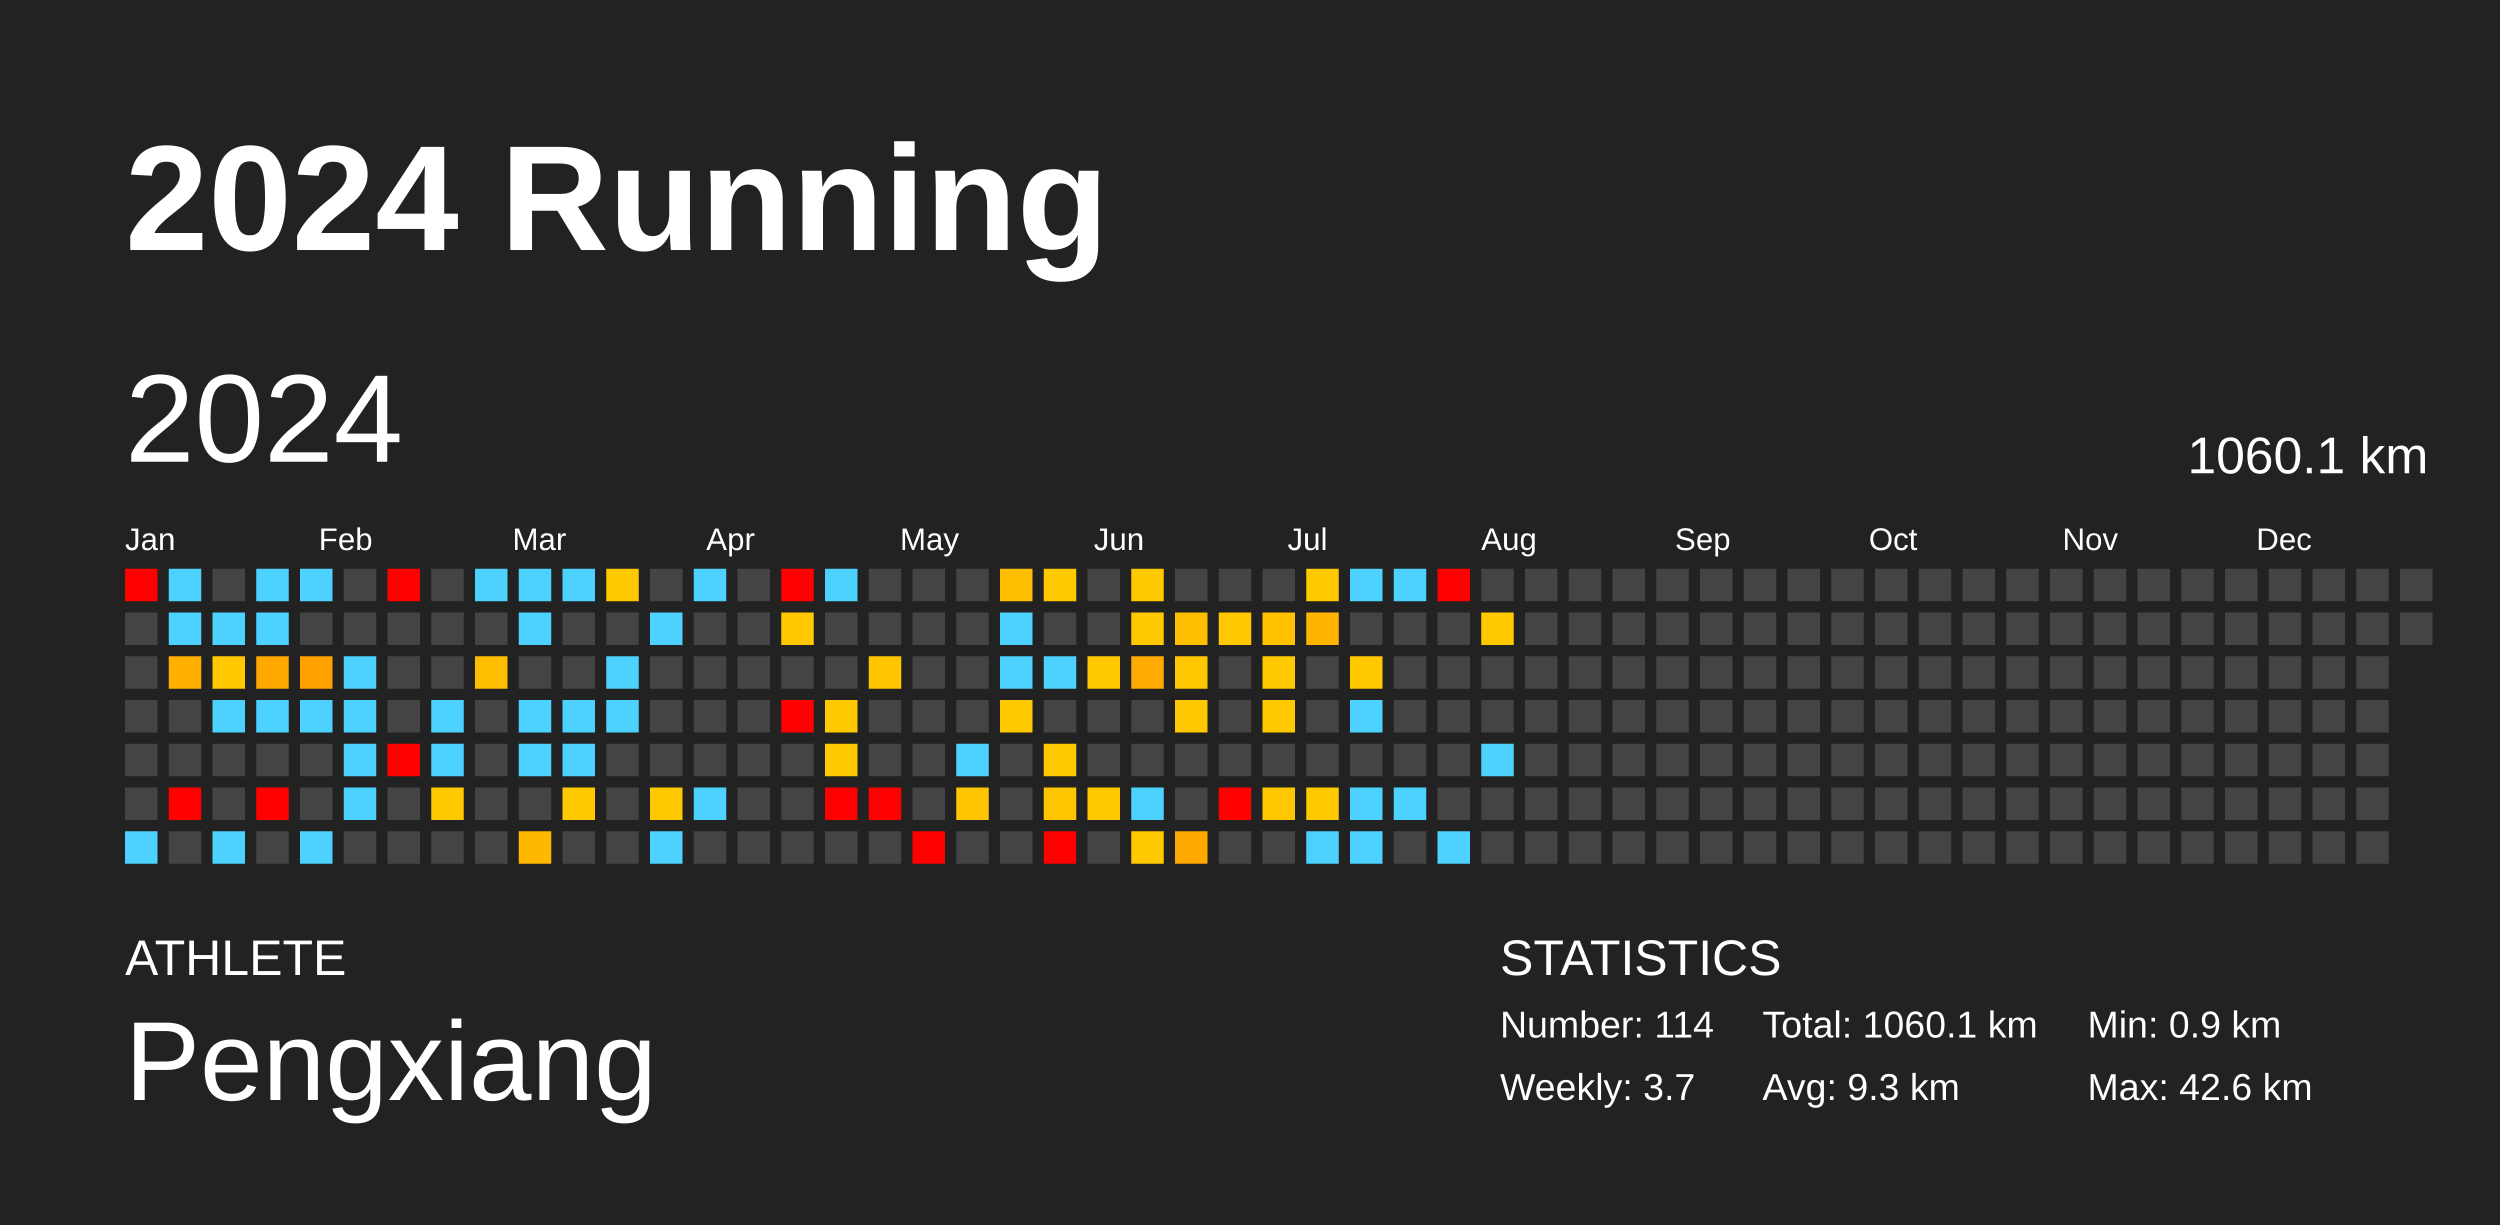
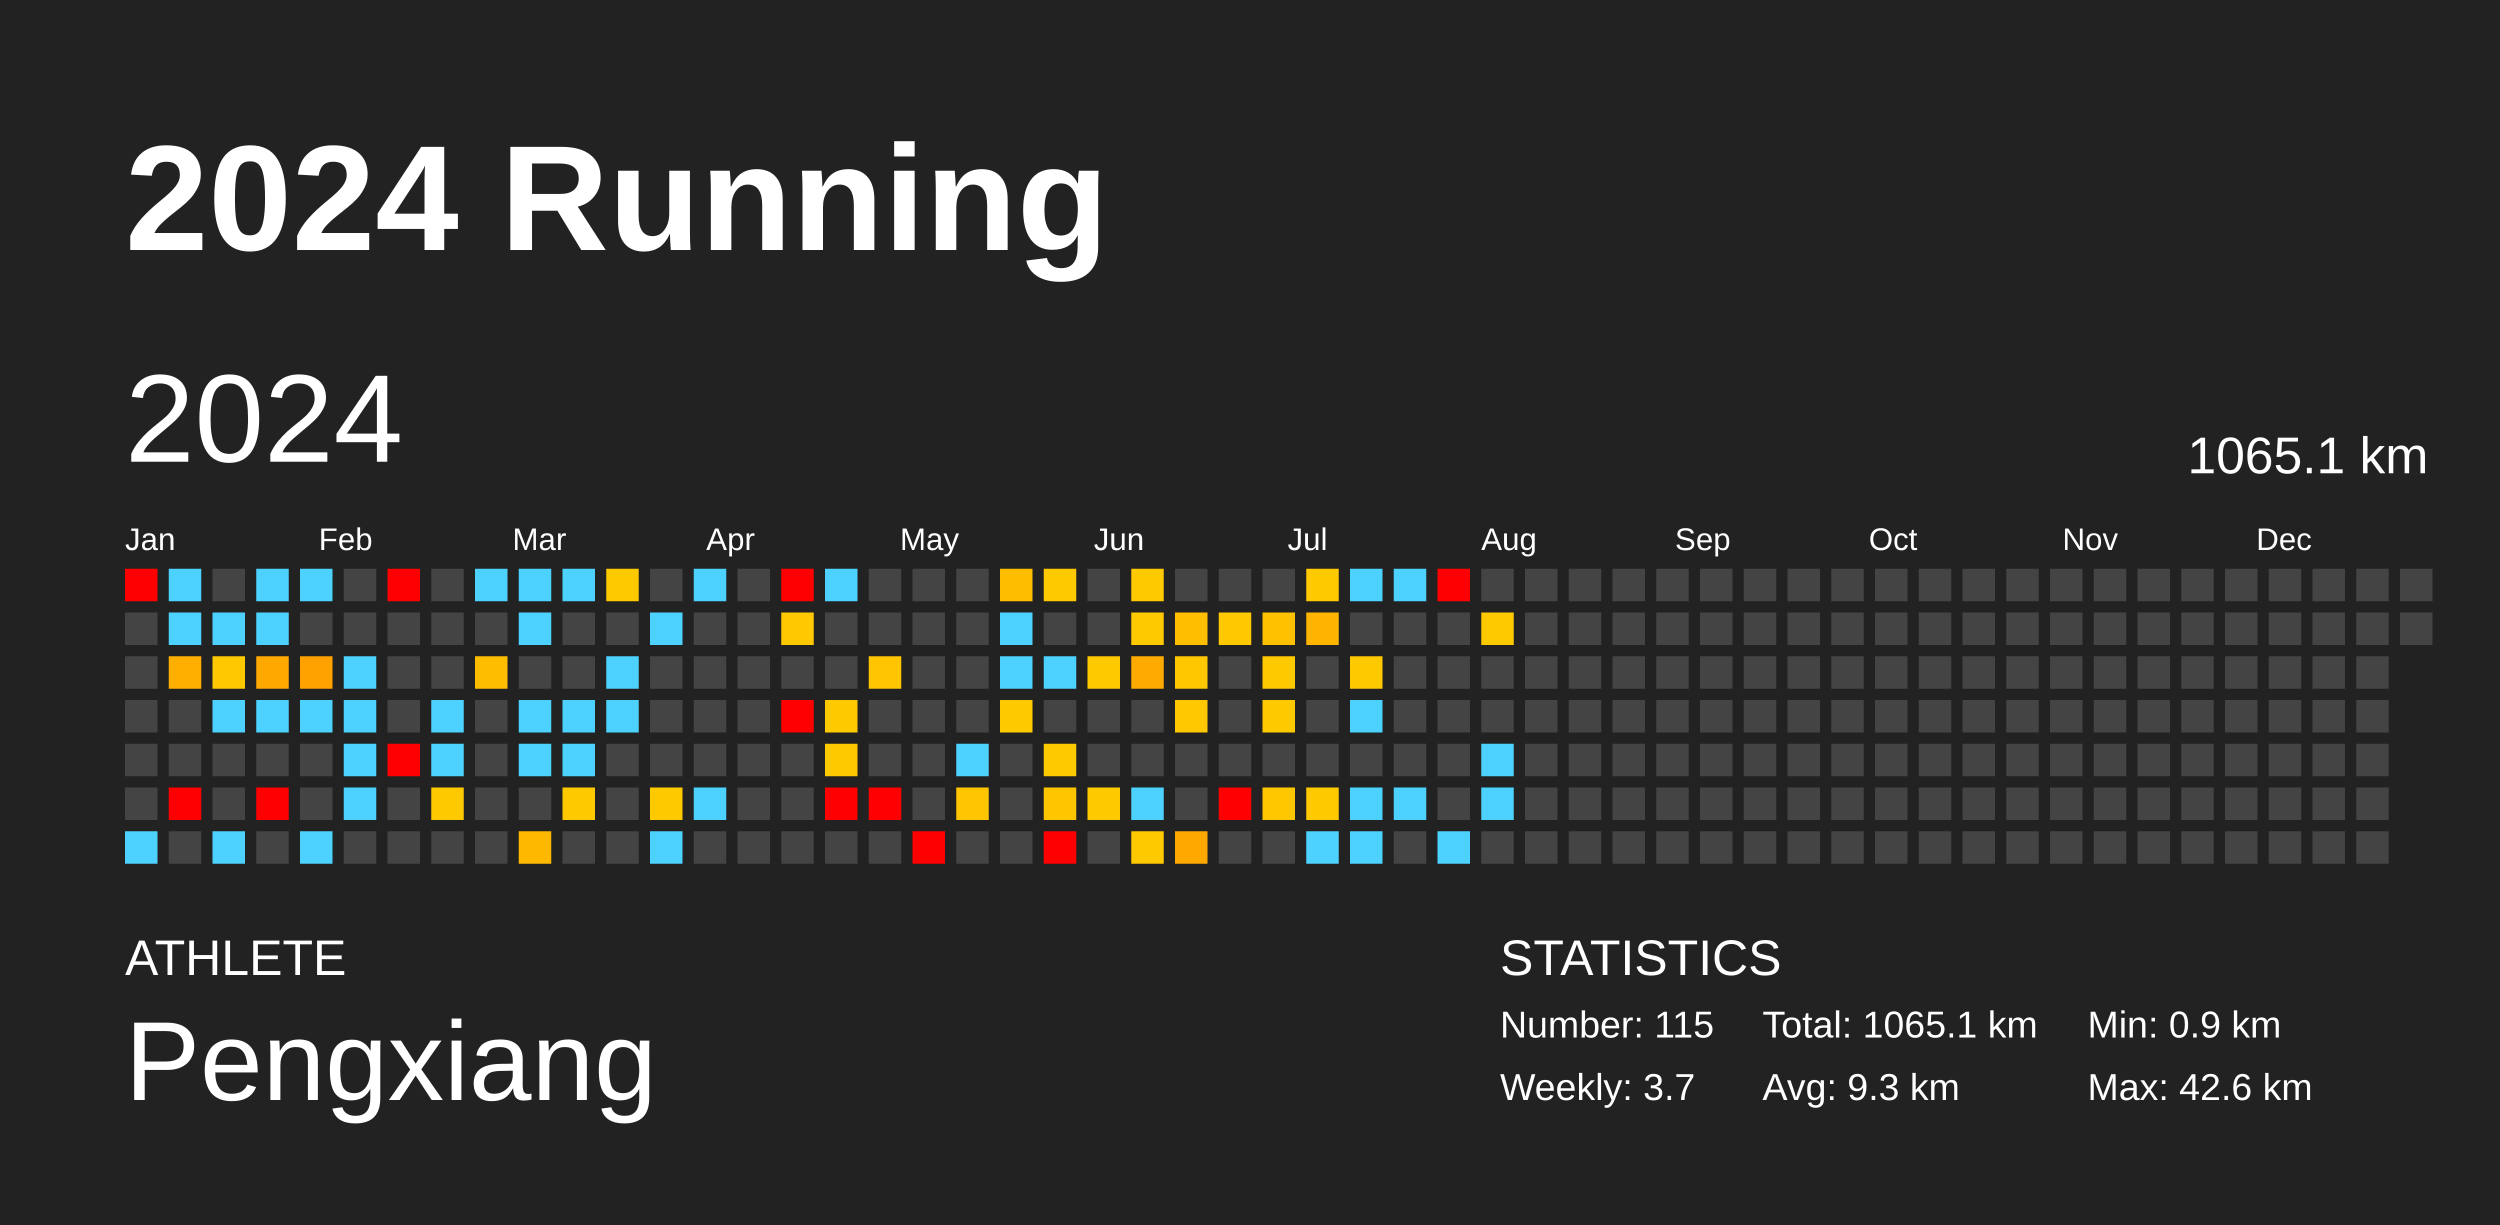
<svg xmlns="http://www.w3.org/2000/svg" baseProfile="full" height="98mm" version="1.1" viewBox="0,0,200,98" width="200mm">
  <defs />
  <rect fill="#222222" height="98" width="200" x="0" y="0" />
  <text fill="#FFFFFF" style="font-size:12px; font-family:Arial; font-weight:bold;" x="10" y="20">2024 Running</text>
  <text fill="#FFFFFF" style="font-size:4px; font-family:Arial" x="10" y="78">ATHLETE</text>
  <text fill="#FFFFFF" style="font-size:9px; font-family:Arial" x="10" y="88">Pengxiang</text>
  <text fill="#FFFFFF" style="font-size:4px; font-family:Arial" x="120" y="78">STATISTICS</text>
-   <text fill="#FFFFFF" style="font-size:3px; font-family:Arial" x="120" y="83">Number: 114</text>
+   <text fill="#FFFFFF" style="font-size:3px; font-family:Arial" x="120" y="83">Number: 115</text>
  <text fill="#FFFFFF" style="font-size:3px; font-family:Arial" x="120" y="88">Weekly: 3.7</text>
-   <text fill="#FFFFFF" style="font-size:3px; font-family:Arial" x="141" y="83">Total: 1060.1 km</text>
+   <text fill="#FFFFFF" style="font-size:3px; font-family:Arial" x="141" y="83">Total: 1065.1 km</text>
  <text fill="#FFFFFF" style="font-size:3px; font-family:Arial" x="141" y="88">Avg: 9.3 km</text>
  <text fill="#FFFFFF" style="font-size:3px; font-family:Arial" x="167" y="83">Min: 0.9 km</text>
  <text fill="#FFFFFF" style="font-size:3px; font-family:Arial" x="167" y="88">Max: 42.6 km</text>
  <text dominant-baseline="hanging" fill="#FFFFFF" style="font-size:10.0px; font-family:Arial;" x="10" y="30">2024</text>
-   <text dominant-baseline="hanging" fill="#FFFFFF" style="font-size:4.125px; font-family:Arial;" x="175" y="35">1060.1 km</text>
+   <text dominant-baseline="hanging" fill="#FFFFFF" style="font-size:4.125px; font-family:Arial;" x="175" y="35">1065.1 km</text>
  <text fill="#FFFFFF" style="font-size:2.5px; font-family:Arial" x="10.0" y="44">Jan</text>
  <text fill="#FFFFFF" style="font-size:2.5px; font-family:Arial" x="25.5" y="44">Feb</text>
  <text fill="#FFFFFF" style="font-size:2.5px; font-family:Arial" x="41.0" y="44">Mar</text>
  <text fill="#FFFFFF" style="font-size:2.5px; font-family:Arial" x="56.5" y="44">Apr</text>
  <text fill="#FFFFFF" style="font-size:2.5px; font-family:Arial" x="72.0" y="44">May</text>
  <text fill="#FFFFFF" style="font-size:2.5px; font-family:Arial" x="87.5" y="44">Jun</text>
  <text fill="#FFFFFF" style="font-size:2.5px; font-family:Arial" x="103.0" y="44">Jul</text>
  <text fill="#FFFFFF" style="font-size:2.5px; font-family:Arial" x="118.5" y="44">Aug</text>
  <text fill="#FFFFFF" style="font-size:2.5px; font-family:Arial" x="134.0" y="44">Sep</text>
  <text fill="#FFFFFF" style="font-size:2.5px; font-family:Arial" x="149.5" y="44">Oct</text>
  <text fill="#FFFFFF" style="font-size:2.5px; font-family:Arial" x="165.0" y="44">Nov</text>
  <text fill="#FFFFFF" style="font-size:2.5px; font-family:Arial" x="180.5" y="44">Dec</text>
  <rect fill="red" height="2.6" width="2.6" x="10.0" y="45.5" />
  <rect fill="#444444" height="2.6" width="2.6" x="10.0" y="49.0" />
  <rect fill="#444444" height="2.6" width="2.6" x="10.0" y="52.5" />
  <rect fill="#444444" height="2.6" width="2.6" x="10.0" y="56.0" />
  <rect fill="#444444" height="2.6" width="2.6" x="10.0" y="59.5" />
  <rect fill="#444444" height="2.6" width="2.6" x="10.0" y="63.0" />
  <rect fill="#4dd2ff" height="2.6" width="2.6" x="10.0" y="66.5" />
  <rect fill="#4dd2ff" height="2.6" width="2.6" x="13.5" y="45.5" />
  <rect fill="#4dd2ff" height="2.6" width="2.6" x="13.5" y="49.0" />
  <rect fill="#ffaf00" height="2.6" width="2.6" x="13.5" y="52.5" />
  <rect fill="#444444" height="2.6" width="2.6" x="13.5" y="56.0" />
  <rect fill="#444444" height="2.6" width="2.6" x="13.5" y="59.5" />
  <rect fill="red" height="2.6" width="2.6" x="13.5" y="63.0" />
  <rect fill="#444444" height="2.6" width="2.6" x="13.5" y="66.5" />
  <rect fill="#444444" height="2.6" width="2.6" x="17.0" y="45.5" />
  <rect fill="#4dd2ff" height="2.6" width="2.6" x="17.0" y="49.0" />
  <rect fill="#ffc800" height="2.6" width="2.6" x="17.0" y="52.5" />
  <rect fill="#4dd2ff" height="2.6" width="2.6" x="17.0" y="56.0" />
  <rect fill="#444444" height="2.6" width="2.6" x="17.0" y="59.5" />
  <rect fill="#444444" height="2.6" width="2.6" x="17.0" y="63.0" />
  <rect fill="#4dd2ff" height="2.6" width="2.6" x="17.0" y="66.5" />
  <rect fill="#4dd2ff" height="2.6" width="2.6" x="20.5" y="45.5" />
  <rect fill="#4dd2ff" height="2.6" width="2.6" x="20.5" y="49.0" />
  <rect fill="#ffa800" height="2.6" width="2.6" x="20.5" y="52.5" />
  <rect fill="#4dd2ff" height="2.6" width="2.6" x="20.5" y="56.0" />
  <rect fill="#444444" height="2.6" width="2.6" x="20.5" y="59.5" />
  <rect fill="red" height="2.6" width="2.6" x="20.5" y="63.0" />
  <rect fill="#444444" height="2.6" width="2.6" x="20.5" y="66.5" />
  <rect fill="#4dd2ff" height="2.6" width="2.6" x="24.0" y="45.5" />
  <rect fill="#444444" height="2.6" width="2.6" x="24.0" y="49.0" />
  <rect fill="#ffa200" height="2.6" width="2.6" x="24.0" y="52.5" />
  <rect fill="#4dd2ff" height="2.6" width="2.6" x="24.0" y="56.0" />
  <rect fill="#444444" height="2.6" width="2.6" x="24.0" y="59.5" />
  <rect fill="#444444" height="2.6" width="2.6" x="24.0" y="63.0" />
  <rect fill="#4dd2ff" height="2.6" width="2.6" x="24.0" y="66.5" />
  <rect fill="#444444" height="2.6" width="2.6" x="27.5" y="45.5" />
  <rect fill="#444444" height="2.6" width="2.6" x="27.5" y="49.0" />
  <rect fill="#4dd2ff" height="2.6" width="2.6" x="27.5" y="52.5" />
  <rect fill="#4dd2ff" height="2.6" width="2.6" x="27.5" y="56.0" />
  <rect fill="#4dd2ff" height="2.6" width="2.6" x="27.5" y="59.5" />
  <rect fill="#4dd2ff" height="2.6" width="2.6" x="27.5" y="63.0" />
  <rect fill="#444444" height="2.6" width="2.6" x="27.5" y="66.5" />
  <rect fill="red" height="2.6" width="2.6" x="31.0" y="45.5" />
  <rect fill="#444444" height="2.6" width="2.6" x="31.0" y="49.0" />
  <rect fill="#444444" height="2.6" width="2.6" x="31.0" y="52.5" />
  <rect fill="#444444" height="2.6" width="2.6" x="31.0" y="56.0" />
  <rect fill="red" height="2.6" width="2.6" x="31.0" y="59.5" />
  <rect fill="#444444" height="2.6" width="2.6" x="31.0" y="63.0" />
  <rect fill="#444444" height="2.6" width="2.6" x="31.0" y="66.5" />
  <rect fill="#444444" height="2.6" width="2.6" x="34.5" y="45.5" />
  <rect fill="#444444" height="2.6" width="2.6" x="34.5" y="49.0" />
  <rect fill="#444444" height="2.6" width="2.6" x="34.5" y="52.5" />
  <rect fill="#4dd2ff" height="2.6" width="2.6" x="34.5" y="56.0" />
  <rect fill="#4dd2ff" height="2.6" width="2.6" x="34.5" y="59.5" />
  <rect fill="#ffc900" height="2.6" width="2.6" x="34.5" y="63.0" />
  <rect fill="#444444" height="2.6" width="2.6" x="34.5" y="66.5" />
  <rect fill="#4dd2ff" height="2.6" width="2.6" x="38.0" y="45.5" />
  <rect fill="#444444" height="2.6" width="2.6" x="38.0" y="49.0" />
  <rect fill="#ffbd00" height="2.6" width="2.6" x="38.0" y="52.5" />
  <rect fill="#444444" height="2.6" width="2.6" x="38.0" y="56.0" />
  <rect fill="#444444" height="2.6" width="2.6" x="38.0" y="59.5" />
  <rect fill="#444444" height="2.6" width="2.6" x="38.0" y="63.0" />
  <rect fill="#444444" height="2.6" width="2.6" x="38.0" y="66.5" />
  <rect fill="#4dd2ff" height="2.6" width="2.6" x="41.5" y="45.5" />
  <rect fill="#4dd2ff" height="2.6" width="2.6" x="41.5" y="49.0" />
  <rect fill="#444444" height="2.6" width="2.6" x="41.5" y="52.5" />
  <rect fill="#4dd2ff" height="2.6" width="2.6" x="41.5" y="56.0" />
  <rect fill="#4dd2ff" height="2.6" width="2.6" x="41.5" y="59.5" />
  <rect fill="#444444" height="2.6" width="2.6" x="41.5" y="63.0" />
  <rect fill="#ffb800" height="2.6" width="2.6" x="41.5" y="66.5" />
  <rect fill="#4dd2ff" height="2.6" width="2.6" x="45.0" y="45.5" />
  <rect fill="#444444" height="2.6" width="2.6" x="45.0" y="49.0" />
  <rect fill="#444444" height="2.6" width="2.6" x="45.0" y="52.5" />
  <rect fill="#4dd2ff" height="2.6" width="2.6" x="45.0" y="56.0" />
  <rect fill="#4dd2ff" height="2.6" width="2.6" x="45.0" y="59.5" />
  <rect fill="#ffc900" height="2.6" width="2.6" x="45.0" y="63.0" />
  <rect fill="#444444" height="2.6" width="2.6" x="45.0" y="66.5" />
  <rect fill="#ffc900" height="2.6" width="2.6" x="48.5" y="45.5" />
  <rect fill="#444444" height="2.6" width="2.6" x="48.5" y="49.0" />
  <rect fill="#4dd2ff" height="2.6" width="2.6" x="48.5" y="52.5" />
  <rect fill="#4dd2ff" height="2.6" width="2.6" x="48.5" y="56.0" />
  <rect fill="#444444" height="2.6" width="2.6" x="48.5" y="59.5" />
  <rect fill="#444444" height="2.6" width="2.6" x="48.5" y="63.0" />
  <rect fill="#444444" height="2.6" width="2.6" x="48.5" y="66.5" />
  <rect fill="#444444" height="2.6" width="2.6" x="52.0" y="45.5" />
  <rect fill="#4dd2ff" height="2.6" width="2.6" x="52.0" y="49.0" />
  <rect fill="#444444" height="2.6" width="2.6" x="52.0" y="52.5" />
  <rect fill="#444444" height="2.6" width="2.6" x="52.0" y="56.0" />
  <rect fill="#444444" height="2.6" width="2.6" x="52.0" y="59.5" />
  <rect fill="#ffc900" height="2.6" width="2.6" x="52.0" y="63.0" />
  <rect fill="#4dd2ff" height="2.6" width="2.6" x="52.0" y="66.5" />
  <rect fill="#4dd2ff" height="2.6" width="2.6" x="55.5" y="45.5" />
  <rect fill="#444444" height="2.6" width="2.6" x="55.5" y="49.0" />
  <rect fill="#444444" height="2.6" width="2.6" x="55.5" y="52.5" />
  <rect fill="#444444" height="2.6" width="2.6" x="55.5" y="56.0" />
  <rect fill="#444444" height="2.6" width="2.6" x="55.5" y="59.5" />
  <rect fill="#4dd2ff" height="2.6" width="2.6" x="55.5" y="63.0" />
  <rect fill="#444444" height="2.6" width="2.6" x="55.5" y="66.5" />
  <rect fill="#444444" height="2.6" width="2.6" x="59.0" y="45.5" />
  <rect fill="#444444" height="2.6" width="2.6" x="59.0" y="49.0" />
  <rect fill="#444444" height="2.6" width="2.6" x="59.0" y="52.5" />
  <rect fill="#444444" height="2.6" width="2.6" x="59.0" y="56.0" />
  <rect fill="#444444" height="2.6" width="2.6" x="59.0" y="59.5" />
  <rect fill="#444444" height="2.6" width="2.6" x="59.0" y="63.0" />
  <rect fill="#444444" height="2.6" width="2.6" x="59.0" y="66.5" />
  <rect fill="red" height="2.6" width="2.6" x="62.5" y="45.5" />
  <rect fill="#ffc800" height="2.6" width="2.6" x="62.5" y="49.0" />
  <rect fill="#444444" height="2.6" width="2.6" x="62.5" y="52.5" />
  <rect fill="red" height="2.6" width="2.6" x="62.5" y="56.0" />
  <rect fill="#444444" height="2.6" width="2.6" x="62.5" y="59.5" />
  <rect fill="#444444" height="2.6" width="2.6" x="62.5" y="63.0" />
  <rect fill="#444444" height="2.6" width="2.6" x="62.5" y="66.5" />
  <rect fill="#4dd2ff" height="2.6" width="2.6" x="66.0" y="45.5" />
  <rect fill="#444444" height="2.6" width="2.6" x="66.0" y="49.0" />
  <rect fill="#444444" height="2.6" width="2.6" x="66.0" y="52.5" />
  <rect fill="#ffc900" height="2.6" width="2.6" x="66.0" y="56.0" />
  <rect fill="#ffc900" height="2.6" width="2.6" x="66.0" y="59.5" />
  <rect fill="red" height="2.6" width="2.6" x="66.0" y="63.0" />
  <rect fill="#444444" height="2.6" width="2.6" x="66.0" y="66.5" />
  <rect fill="#444444" height="2.6" width="2.6" x="69.5" y="45.5" />
  <rect fill="#444444" height="2.6" width="2.6" x="69.5" y="49.0" />
  <rect fill="#ffc500" height="2.6" width="2.6" x="69.5" y="52.5" />
  <rect fill="#444444" height="2.6" width="2.6" x="69.5" y="56.0" />
  <rect fill="#444444" height="2.6" width="2.6" x="69.5" y="59.5" />
  <rect fill="red" height="2.6" width="2.6" x="69.5" y="63.0" />
  <rect fill="#444444" height="2.6" width="2.6" x="69.5" y="66.5" />
  <rect fill="#444444" height="2.6" width="2.6" x="73.0" y="45.5" />
  <rect fill="#444444" height="2.6" width="2.6" x="73.0" y="49.0" />
  <rect fill="#444444" height="2.6" width="2.6" x="73.0" y="52.5" />
  <rect fill="#444444" height="2.6" width="2.6" x="73.0" y="56.0" />
  <rect fill="#444444" height="2.6" width="2.6" x="73.0" y="59.5" />
  <rect fill="#444444" height="2.6" width="2.6" x="73.0" y="63.0" />
  <rect fill="red" height="2.6" width="2.6" x="73.0" y="66.5" />
  <rect fill="#444444" height="2.6" width="2.6" x="76.5" y="45.5" />
  <rect fill="#444444" height="2.6" width="2.6" x="76.5" y="49.0" />
  <rect fill="#444444" height="2.6" width="2.6" x="76.5" y="52.5" />
  <rect fill="#444444" height="2.6" width="2.6" x="76.5" y="56.0" />
  <rect fill="#4dd2ff" height="2.6" width="2.6" x="76.5" y="59.5" />
  <rect fill="#ffc500" height="2.6" width="2.6" x="76.5" y="63.0" />
  <rect fill="#444444" height="2.6" width="2.6" x="76.5" y="66.5" />
  <rect fill="#ffbd00" height="2.6" width="2.6" x="80.0" y="45.5" />
  <rect fill="#4dd2ff" height="2.6" width="2.6" x="80.0" y="49.0" />
  <rect fill="#4dd2ff" height="2.6" width="2.6" x="80.0" y="52.5" />
  <rect fill="#ffc900" height="2.6" width="2.6" x="80.0" y="56.0" />
  <rect fill="#444444" height="2.6" width="2.6" x="80.0" y="59.5" />
  <rect fill="#444444" height="2.6" width="2.6" x="80.0" y="63.0" />
  <rect fill="#444444" height="2.6" width="2.6" x="80.0" y="66.5" />
  <rect fill="#ffc900" height="2.6" width="2.6" x="83.5" y="45.5" />
  <rect fill="#444444" height="2.6" width="2.6" x="83.5" y="49.0" />
  <rect fill="#4dd2ff" height="2.6" width="2.6" x="83.5" y="52.5" />
  <rect fill="#444444" height="2.6" width="2.6" x="83.5" y="56.0" />
  <rect fill="#ffc900" height="2.6" width="2.6" x="83.5" y="59.5" />
  <rect fill="#ffc600" height="2.6" width="2.6" x="83.5" y="63.0" />
  <rect fill="red" height="2.6" width="2.6" x="83.5" y="66.5" />
  <rect fill="#444444" height="2.6" width="2.6" x="87.0" y="45.5" />
  <rect fill="#444444" height="2.6" width="2.6" x="87.0" y="49.0" />
  <rect fill="#ffc900" height="2.6" width="2.6" x="87.0" y="52.5" />
  <rect fill="#444444" height="2.6" width="2.6" x="87.0" y="56.0" />
  <rect fill="#444444" height="2.6" width="2.6" x="87.0" y="59.5" />
  <rect fill="#ffc900" height="2.6" width="2.6" x="87.0" y="63.0" />
  <rect fill="#444444" height="2.6" width="2.6" x="87.0" y="66.5" />
  <rect fill="#ffc900" height="2.6" width="2.6" x="90.5" y="45.5" />
  <rect fill="#ffc900" height="2.6" width="2.6" x="90.5" y="49.0" />
  <rect fill="#ffaa00" height="2.6" width="2.6" x="90.5" y="52.5" />
  <rect fill="#444444" height="2.6" width="2.6" x="90.5" y="56.0" />
  <rect fill="#444444" height="2.6" width="2.6" x="90.5" y="59.5" />
  <rect fill="#4dd2ff" height="2.6" width="2.6" x="90.5" y="63.0" />
  <rect fill="#ffc900" height="2.6" width="2.6" x="90.5" y="66.5" />
  <rect fill="#444444" height="2.6" width="2.6" x="94.0" y="45.5" />
  <rect fill="#ffbe00" height="2.6" width="2.6" x="94.0" y="49.0" />
  <rect fill="#ffc700" height="2.6" width="2.6" x="94.0" y="52.5" />
  <rect fill="#ffc800" height="2.6" width="2.6" x="94.0" y="56.0" />
  <rect fill="#444444" height="2.6" width="2.6" x="94.0" y="59.5" />
  <rect fill="#444444" height="2.6" width="2.6" x="94.0" y="63.0" />
  <rect fill="#ffa900" height="2.6" width="2.6" x="94.0" y="66.5" />
  <rect fill="#444444" height="2.6" width="2.6" x="97.5" y="45.5" />
  <rect fill="#ffc800" height="2.6" width="2.6" x="97.5" y="49.0" />
  <rect fill="#444444" height="2.6" width="2.6" x="97.5" y="52.5" />
  <rect fill="#444444" height="2.6" width="2.6" x="97.5" y="56.0" />
  <rect fill="#444444" height="2.6" width="2.6" x="97.5" y="59.5" />
  <rect fill="red" height="2.6" width="2.6" x="97.5" y="63.0" />
  <rect fill="#444444" height="2.6" width="2.6" x="97.5" y="66.5" />
  <rect fill="#444444" height="2.6" width="2.6" x="101.0" y="45.5" />
  <rect fill="#ffc100" height="2.6" width="2.6" x="101.0" y="49.0" />
  <rect fill="#ffc900" height="2.6" width="2.6" x="101.0" y="52.5" />
  <rect fill="#ffc900" height="2.6" width="2.6" x="101.0" y="56.0" />
  <rect fill="#444444" height="2.6" width="2.6" x="101.0" y="59.5" />
  <rect fill="#ffc700" height="2.6" width="2.6" x="101.0" y="63.0" />
  <rect fill="#444444" height="2.6" width="2.6" x="101.0" y="66.5" />
  <rect fill="#ffc900" height="2.6" width="2.6" x="104.5" y="45.5" />
  <rect fill="#ffb500" height="2.6" width="2.6" x="104.5" y="49.0" />
  <rect fill="#444444" height="2.6" width="2.6" x="104.5" y="52.5" />
  <rect fill="#444444" height="2.6" width="2.6" x="104.5" y="56.0" />
  <rect fill="#444444" height="2.6" width="2.6" x="104.5" y="59.5" />
  <rect fill="#ffc900" height="2.6" width="2.6" x="104.5" y="63.0" />
  <rect fill="#4dd2ff" height="2.6" width="2.6" x="104.5" y="66.5" />
  <rect fill="#4dd2ff" height="2.6" width="2.6" x="108.0" y="45.5" />
  <rect fill="#444444" height="2.6" width="2.6" x="108.0" y="49.0" />
  <rect fill="#ffc900" height="2.6" width="2.6" x="108.0" y="52.5" />
  <rect fill="#4dd2ff" height="2.6" width="2.6" x="108.0" y="56.0" />
  <rect fill="#444444" height="2.6" width="2.6" x="108.0" y="59.5" />
  <rect fill="#4dd2ff" height="2.6" width="2.6" x="108.0" y="63.0" />
  <rect fill="#4dd2ff" height="2.6" width="2.6" x="108.0" y="66.5" />
  <rect fill="#4dd2ff" height="2.6" width="2.6" x="111.5" y="45.5" />
  <rect fill="#444444" height="2.6" width="2.6" x="111.5" y="49.0" />
  <rect fill="#444444" height="2.6" width="2.6" x="111.5" y="52.5" />
  <rect fill="#444444" height="2.6" width="2.6" x="111.5" y="56.0" />
  <rect fill="#444444" height="2.6" width="2.6" x="111.5" y="59.5" />
  <rect fill="#4dd2ff" height="2.6" width="2.6" x="111.5" y="63.0" />
  <rect fill="#444444" height="2.6" width="2.6" x="111.5" y="66.5" />
  <rect fill="red" height="2.6" width="2.6" x="115.0" y="45.5" />
  <rect fill="#444444" height="2.6" width="2.6" x="115.0" y="49.0" />
  <rect fill="#444444" height="2.6" width="2.6" x="115.0" y="52.5" />
  <rect fill="#444444" height="2.6" width="2.6" x="115.0" y="56.0" />
  <rect fill="#444444" height="2.6" width="2.6" x="115.0" y="59.5" />
  <rect fill="#444444" height="2.6" width="2.6" x="115.0" y="63.0" />
  <rect fill="#4dd2ff" height="2.6" width="2.6" x="115.0" y="66.5" />
  <rect fill="#444444" height="2.6" width="2.6" x="118.5" y="45.5" />
  <rect fill="#ffc900" height="2.6" width="2.6" x="118.5" y="49.0" />
  <rect fill="#444444" height="2.6" width="2.6" x="118.5" y="52.5" />
  <rect fill="#444444" height="2.6" width="2.6" x="118.5" y="56.0" />
  <rect fill="#4dd2ff" height="2.6" width="2.6" x="118.5" y="59.5" />
-   <rect fill="#444444" height="2.6" width="2.6" x="118.5" y="63.0" />
+   <rect fill="#4dd2ff" height="2.6" width="2.6" x="118.5" y="63.0" />
  <rect fill="#444444" height="2.6" width="2.6" x="118.5" y="66.5" />
  <rect fill="#444444" height="2.6" width="2.6" x="122.0" y="45.5" />
  <rect fill="#444444" height="2.6" width="2.6" x="122.0" y="49.0" />
  <rect fill="#444444" height="2.6" width="2.6" x="122.0" y="52.5" />
  <rect fill="#444444" height="2.6" width="2.6" x="122.0" y="56.0" />
  <rect fill="#444444" height="2.6" width="2.6" x="122.0" y="59.5" />
  <rect fill="#444444" height="2.6" width="2.6" x="122.0" y="63.0" />
  <rect fill="#444444" height="2.6" width="2.6" x="122.0" y="66.5" />
  <rect fill="#444444" height="2.6" width="2.6" x="125.5" y="45.5" />
  <rect fill="#444444" height="2.6" width="2.6" x="125.5" y="49.0" />
  <rect fill="#444444" height="2.6" width="2.6" x="125.5" y="52.5" />
  <rect fill="#444444" height="2.6" width="2.6" x="125.5" y="56.0" />
  <rect fill="#444444" height="2.6" width="2.6" x="125.5" y="59.5" />
  <rect fill="#444444" height="2.6" width="2.6" x="125.5" y="63.0" />
  <rect fill="#444444" height="2.6" width="2.6" x="125.5" y="66.5" />
  <rect fill="#444444" height="2.6" width="2.6" x="129.0" y="45.5" />
  <rect fill="#444444" height="2.6" width="2.6" x="129.0" y="49.0" />
  <rect fill="#444444" height="2.6" width="2.6" x="129.0" y="52.5" />
  <rect fill="#444444" height="2.6" width="2.6" x="129.0" y="56.0" />
  <rect fill="#444444" height="2.6" width="2.6" x="129.0" y="59.5" />
  <rect fill="#444444" height="2.6" width="2.6" x="129.0" y="63.0" />
  <rect fill="#444444" height="2.6" width="2.6" x="129.0" y="66.5" />
  <rect fill="#444444" height="2.6" width="2.6" x="132.5" y="45.5" />
  <rect fill="#444444" height="2.6" width="2.6" x="132.5" y="49.0" />
  <rect fill="#444444" height="2.6" width="2.6" x="132.5" y="52.5" />
  <rect fill="#444444" height="2.6" width="2.6" x="132.5" y="56.0" />
  <rect fill="#444444" height="2.6" width="2.6" x="132.5" y="59.5" />
  <rect fill="#444444" height="2.6" width="2.6" x="132.5" y="63.0" />
  <rect fill="#444444" height="2.6" width="2.6" x="132.5" y="66.5" />
  <rect fill="#444444" height="2.6" width="2.6" x="136.0" y="45.5" />
  <rect fill="#444444" height="2.6" width="2.6" x="136.0" y="49.0" />
  <rect fill="#444444" height="2.6" width="2.6" x="136.0" y="52.5" />
  <rect fill="#444444" height="2.6" width="2.6" x="136.0" y="56.0" />
  <rect fill="#444444" height="2.6" width="2.6" x="136.0" y="59.5" />
  <rect fill="#444444" height="2.6" width="2.6" x="136.0" y="63.0" />
  <rect fill="#444444" height="2.6" width="2.6" x="136.0" y="66.5" />
  <rect fill="#444444" height="2.6" width="2.6" x="139.5" y="45.5" />
  <rect fill="#444444" height="2.6" width="2.6" x="139.5" y="49.0" />
  <rect fill="#444444" height="2.6" width="2.6" x="139.5" y="52.5" />
  <rect fill="#444444" height="2.6" width="2.6" x="139.5" y="56.0" />
  <rect fill="#444444" height="2.6" width="2.6" x="139.5" y="59.5" />
  <rect fill="#444444" height="2.6" width="2.6" x="139.5" y="63.0" />
  <rect fill="#444444" height="2.6" width="2.6" x="139.5" y="66.5" />
  <rect fill="#444444" height="2.6" width="2.6" x="143.0" y="45.5" />
  <rect fill="#444444" height="2.6" width="2.6" x="143.0" y="49.0" />
  <rect fill="#444444" height="2.6" width="2.6" x="143.0" y="52.5" />
  <rect fill="#444444" height="2.6" width="2.6" x="143.0" y="56.0" />
  <rect fill="#444444" height="2.6" width="2.6" x="143.0" y="59.5" />
  <rect fill="#444444" height="2.6" width="2.6" x="143.0" y="63.0" />
  <rect fill="#444444" height="2.6" width="2.6" x="143.0" y="66.5" />
  <rect fill="#444444" height="2.6" width="2.6" x="146.5" y="45.5" />
  <rect fill="#444444" height="2.6" width="2.6" x="146.5" y="49.0" />
  <rect fill="#444444" height="2.6" width="2.6" x="146.5" y="52.5" />
  <rect fill="#444444" height="2.6" width="2.6" x="146.5" y="56.0" />
  <rect fill="#444444" height="2.6" width="2.6" x="146.5" y="59.5" />
  <rect fill="#444444" height="2.6" width="2.6" x="146.5" y="63.0" />
  <rect fill="#444444" height="2.6" width="2.6" x="146.5" y="66.5" />
  <rect fill="#444444" height="2.6" width="2.6" x="150.0" y="45.5" />
  <rect fill="#444444" height="2.6" width="2.6" x="150.0" y="49.0" />
  <rect fill="#444444" height="2.6" width="2.6" x="150.0" y="52.5" />
  <rect fill="#444444" height="2.6" width="2.6" x="150.0" y="56.0" />
  <rect fill="#444444" height="2.6" width="2.6" x="150.0" y="59.5" />
  <rect fill="#444444" height="2.6" width="2.6" x="150.0" y="63.0" />
  <rect fill="#444444" height="2.6" width="2.6" x="150.0" y="66.5" />
  <rect fill="#444444" height="2.6" width="2.6" x="153.5" y="45.5" />
  <rect fill="#444444" height="2.6" width="2.6" x="153.5" y="49.0" />
  <rect fill="#444444" height="2.6" width="2.6" x="153.5" y="52.5" />
  <rect fill="#444444" height="2.6" width="2.6" x="153.5" y="56.0" />
  <rect fill="#444444" height="2.6" width="2.6" x="153.5" y="59.5" />
  <rect fill="#444444" height="2.6" width="2.6" x="153.5" y="63.0" />
  <rect fill="#444444" height="2.6" width="2.6" x="153.5" y="66.5" />
  <rect fill="#444444" height="2.6" width="2.6" x="157.0" y="45.5" />
  <rect fill="#444444" height="2.6" width="2.6" x="157.0" y="49.0" />
  <rect fill="#444444" height="2.6" width="2.6" x="157.0" y="52.5" />
  <rect fill="#444444" height="2.6" width="2.6" x="157.0" y="56.0" />
  <rect fill="#444444" height="2.6" width="2.6" x="157.0" y="59.5" />
  <rect fill="#444444" height="2.6" width="2.6" x="157.0" y="63.0" />
  <rect fill="#444444" height="2.6" width="2.6" x="157.0" y="66.5" />
  <rect fill="#444444" height="2.6" width="2.6" x="160.5" y="45.5" />
  <rect fill="#444444" height="2.6" width="2.6" x="160.5" y="49.0" />
  <rect fill="#444444" height="2.6" width="2.6" x="160.5" y="52.5" />
  <rect fill="#444444" height="2.6" width="2.6" x="160.5" y="56.0" />
  <rect fill="#444444" height="2.6" width="2.6" x="160.5" y="59.5" />
  <rect fill="#444444" height="2.6" width="2.6" x="160.5" y="63.0" />
  <rect fill="#444444" height="2.6" width="2.6" x="160.5" y="66.5" />
  <rect fill="#444444" height="2.6" width="2.6" x="164.0" y="45.5" />
  <rect fill="#444444" height="2.6" width="2.6" x="164.0" y="49.0" />
  <rect fill="#444444" height="2.6" width="2.6" x="164.0" y="52.5" />
  <rect fill="#444444" height="2.6" width="2.6" x="164.0" y="56.0" />
  <rect fill="#444444" height="2.6" width="2.6" x="164.0" y="59.5" />
  <rect fill="#444444" height="2.6" width="2.6" x="164.0" y="63.0" />
  <rect fill="#444444" height="2.6" width="2.6" x="164.0" y="66.5" />
  <rect fill="#444444" height="2.6" width="2.6" x="167.5" y="45.5" />
  <rect fill="#444444" height="2.6" width="2.6" x="167.5" y="49.0" />
  <rect fill="#444444" height="2.6" width="2.6" x="167.5" y="52.5" />
  <rect fill="#444444" height="2.6" width="2.6" x="167.5" y="56.0" />
  <rect fill="#444444" height="2.6" width="2.6" x="167.5" y="59.5" />
  <rect fill="#444444" height="2.6" width="2.6" x="167.5" y="63.0" />
  <rect fill="#444444" height="2.6" width="2.6" x="167.5" y="66.5" />
  <rect fill="#444444" height="2.6" width="2.6" x="171.0" y="45.5" />
  <rect fill="#444444" height="2.6" width="2.6" x="171.0" y="49.0" />
  <rect fill="#444444" height="2.6" width="2.6" x="171.0" y="52.5" />
  <rect fill="#444444" height="2.6" width="2.6" x="171.0" y="56.0" />
  <rect fill="#444444" height="2.6" width="2.6" x="171.0" y="59.5" />
  <rect fill="#444444" height="2.6" width="2.6" x="171.0" y="63.0" />
  <rect fill="#444444" height="2.6" width="2.6" x="171.0" y="66.5" />
  <rect fill="#444444" height="2.6" width="2.6" x="174.5" y="45.5" />
  <rect fill="#444444" height="2.6" width="2.6" x="174.5" y="49.0" />
  <rect fill="#444444" height="2.6" width="2.6" x="174.5" y="52.5" />
  <rect fill="#444444" height="2.6" width="2.6" x="174.5" y="56.0" />
  <rect fill="#444444" height="2.6" width="2.6" x="174.5" y="59.5" />
  <rect fill="#444444" height="2.6" width="2.6" x="174.5" y="63.0" />
  <rect fill="#444444" height="2.6" width="2.6" x="174.5" y="66.5" />
  <rect fill="#444444" height="2.6" width="2.6" x="178.0" y="45.5" />
  <rect fill="#444444" height="2.6" width="2.6" x="178.0" y="49.0" />
  <rect fill="#444444" height="2.6" width="2.6" x="178.0" y="52.5" />
  <rect fill="#444444" height="2.6" width="2.6" x="178.0" y="56.0" />
  <rect fill="#444444" height="2.6" width="2.6" x="178.0" y="59.5" />
  <rect fill="#444444" height="2.6" width="2.6" x="178.0" y="63.0" />
  <rect fill="#444444" height="2.6" width="2.6" x="178.0" y="66.5" />
  <rect fill="#444444" height="2.6" width="2.6" x="181.5" y="45.5" />
  <rect fill="#444444" height="2.6" width="2.6" x="181.5" y="49.0" />
  <rect fill="#444444" height="2.6" width="2.6" x="181.5" y="52.5" />
  <rect fill="#444444" height="2.6" width="2.6" x="181.5" y="56.0" />
  <rect fill="#444444" height="2.6" width="2.6" x="181.5" y="59.5" />
  <rect fill="#444444" height="2.6" width="2.6" x="181.5" y="63.0" />
  <rect fill="#444444" height="2.6" width="2.6" x="181.5" y="66.5" />
  <rect fill="#444444" height="2.6" width="2.6" x="185.0" y="45.5" />
  <rect fill="#444444" height="2.6" width="2.6" x="185.0" y="49.0" />
  <rect fill="#444444" height="2.6" width="2.6" x="185.0" y="52.5" />
  <rect fill="#444444" height="2.6" width="2.6" x="185.0" y="56.0" />
  <rect fill="#444444" height="2.6" width="2.6" x="185.0" y="59.5" />
  <rect fill="#444444" height="2.6" width="2.6" x="185.0" y="63.0" />
  <rect fill="#444444" height="2.6" width="2.6" x="185.0" y="66.5" />
  <rect fill="#444444" height="2.6" width="2.6" x="188.5" y="45.5" />
  <rect fill="#444444" height="2.6" width="2.6" x="188.5" y="49.0" />
  <rect fill="#444444" height="2.6" width="2.6" x="188.5" y="52.5" />
  <rect fill="#444444" height="2.6" width="2.6" x="188.5" y="56.0" />
  <rect fill="#444444" height="2.6" width="2.6" x="188.5" y="59.5" />
  <rect fill="#444444" height="2.6" width="2.6" x="188.5" y="63.0" />
  <rect fill="#444444" height="2.6" width="2.6" x="188.5" y="66.5" />
  <rect fill="#444444" height="2.6" width="2.6" x="192.0" y="45.5" />
  <rect fill="#444444" height="2.6" width="2.6" x="192.0" y="49.0" />
</svg>
